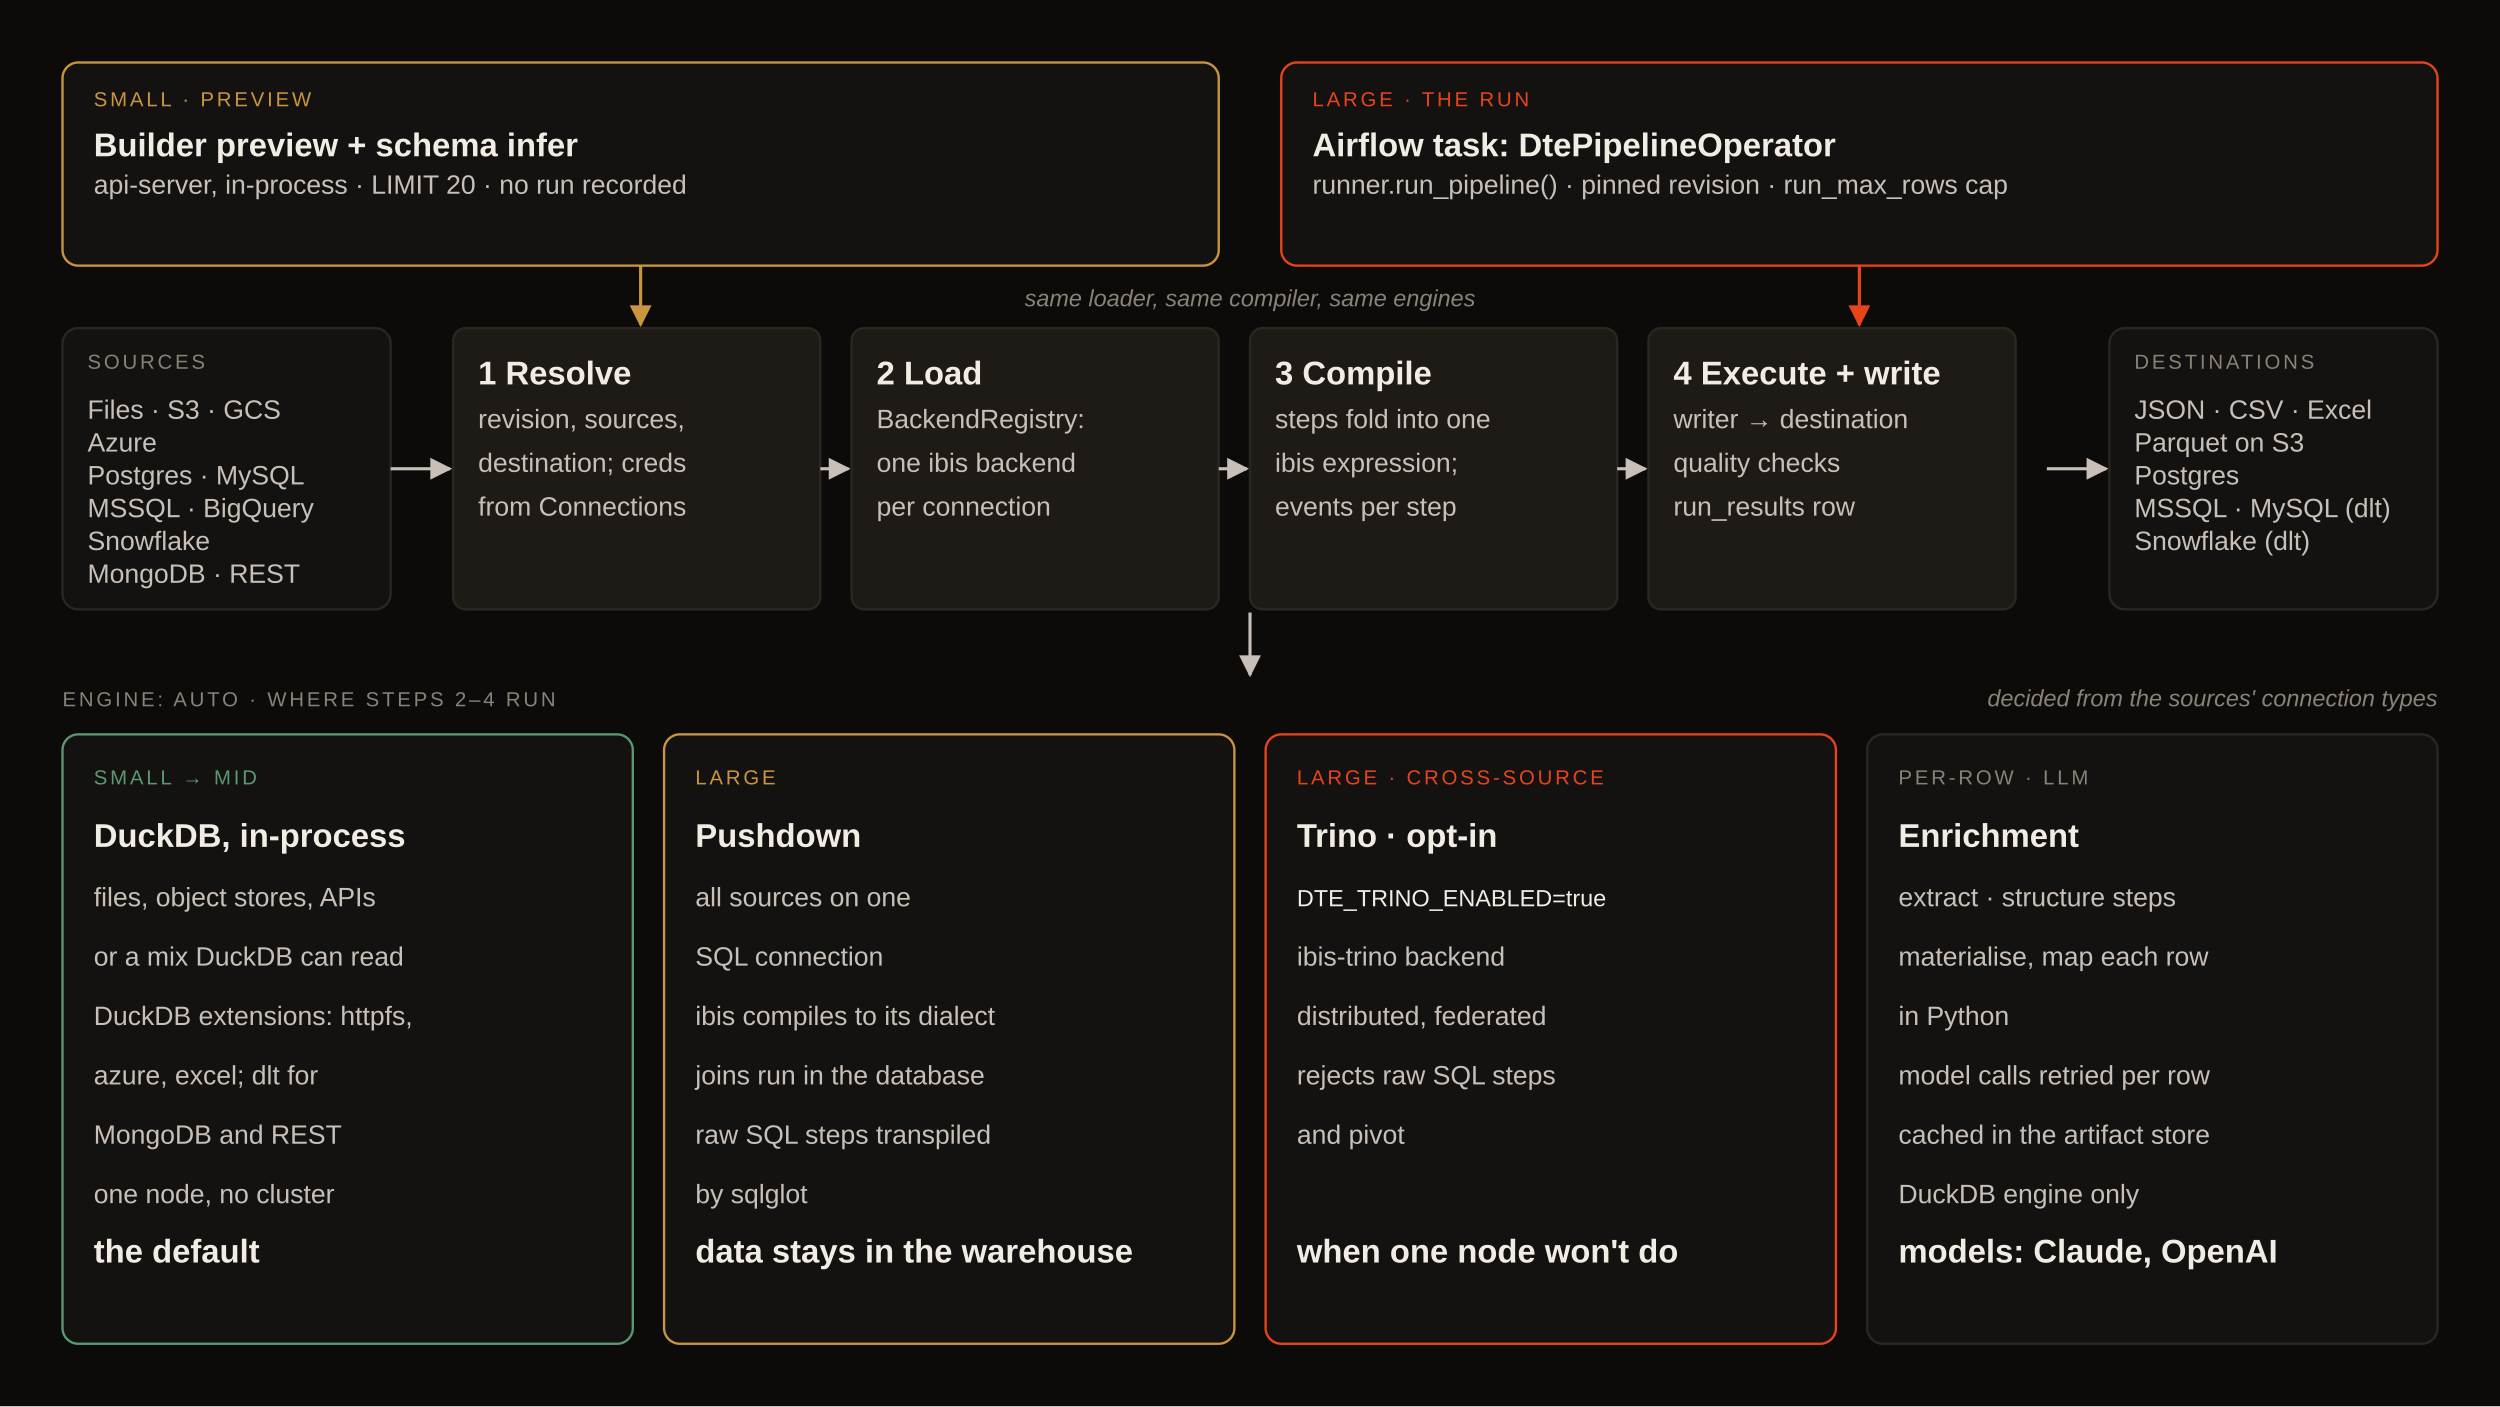
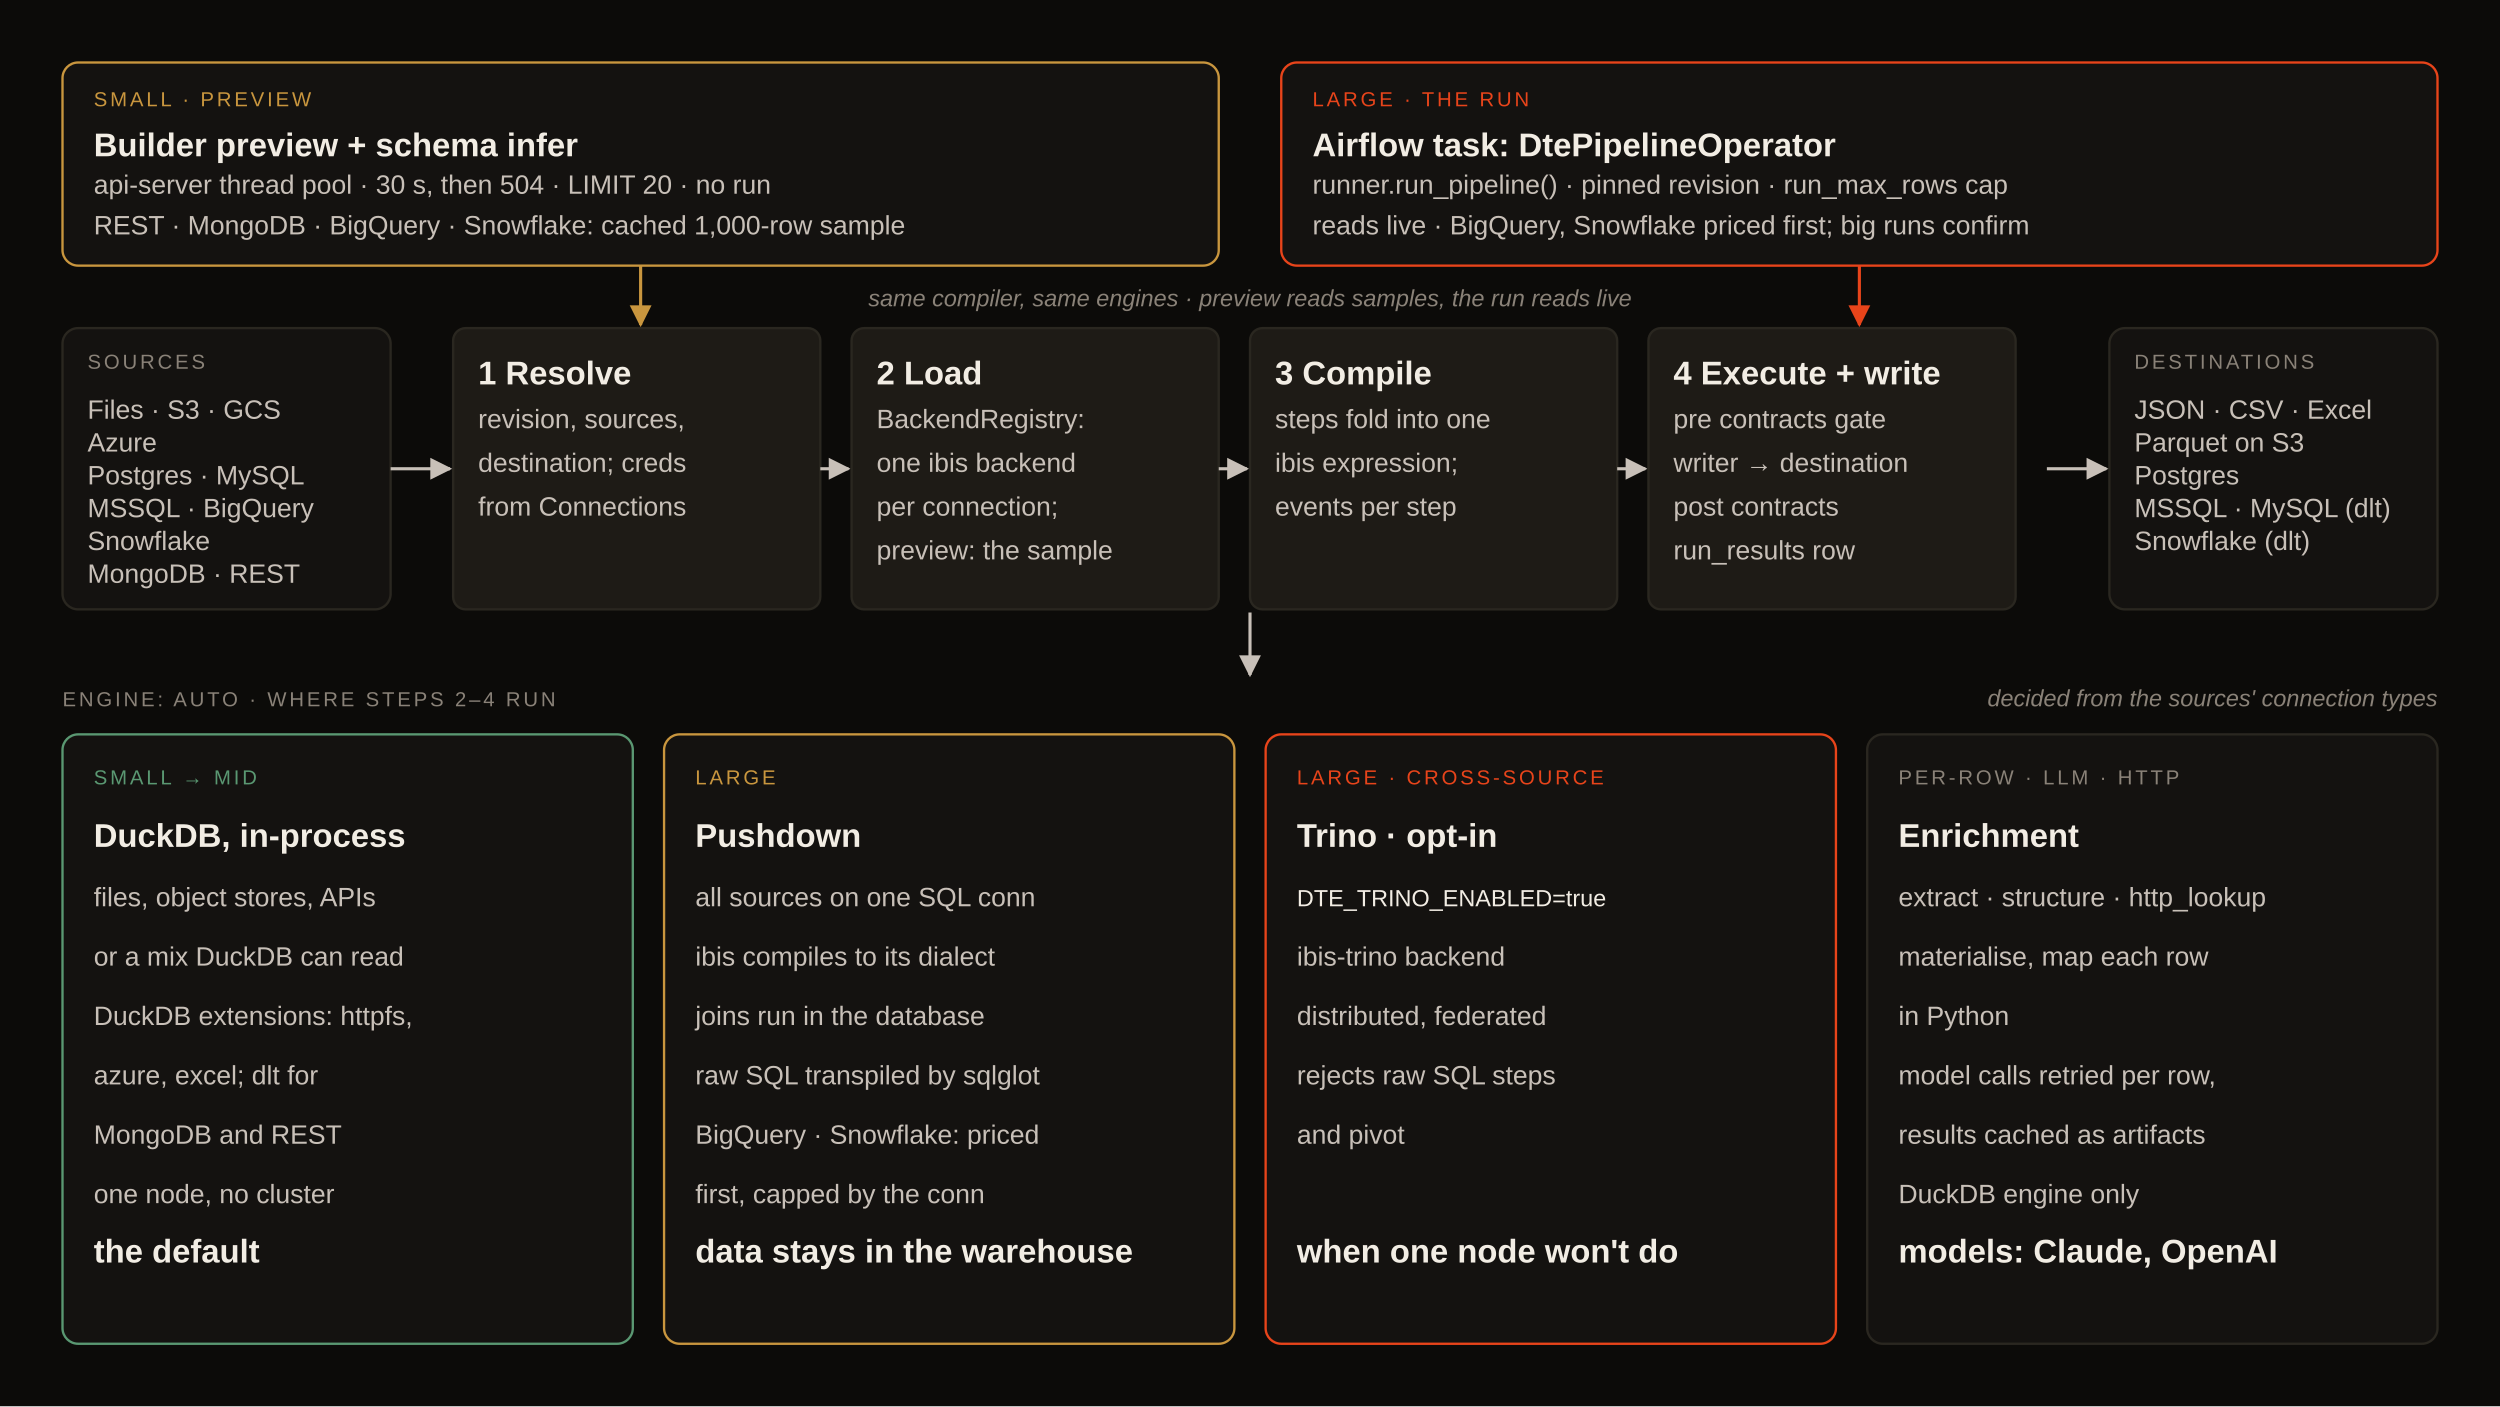
- <svg xmlns="http://www.w3.org/2000/svg" viewBox="0 0 1600 900" class="exe-svg" role="img" aria-label="How DTE runs a pipeline: preview runs in the api-server on a sample; a run is an Airflow task that resolves, loads, compiles to ibis and executes. engine auto picks DuckDB in-process, pushdown to the source database, or Trino.">
+ <svg xmlns="http://www.w3.org/2000/svg" viewBox="0 0 1600 900" class="exe-svg" role="img" aria-label="How DTE runs a pipeline: preview runs in the api-server, in a bounded thread pool with a 30 second timeout, reading cached samples of REST, MongoDB, BigQuery and Snowflake sources; a run is an Airflow task that resolves, loads live, compiles to ibis, gates on pre-write quality contracts and writes. BigQuery and Snowflake are priced before a run or live preview; big ones need a confirm. engine auto picks DuckDB in-process, pushdown to the source database, or Trino.">
  <style>
.exe-svg text { font-family: Outfit, "Helvetica Neue", Arial, sans-serif; }
.exe-b { font-size: 17px; fill: #c8c0b8; }
.exe-h { font-size: 21px; font-weight: 600; fill: #f2ede4; }
.exe-m { font-family: "Space Mono", Menlo, monospace !important; font-size: 15px; fill: #f2ede4; }
.exe-k, .exe-ka, .exe-kg, .exe-kn { font-family: "Space Mono", Menlo, monospace !important; font-size: 13px; letter-spacing: 0.14em; }
.exe-k { fill: #8a8278; } .exe-ka { fill: #e8441a; } .exe-kg { fill: #c9963e; } .exe-kn { fill: #5a9872; }
.exe-num { font-size: 15px; font-weight: 700; fill: #0c0b09; }
.exe-lab { font-size: 15px; font-style: italic; fill: #8a8278; }
</style>
  <defs>
    <marker id="exe-head-mu" viewBox="0 0 10 10" refX="9" refY="5" markerWidth="7" markerHeight="7" orient="auto-start-reverse">
      <path d="M0,0 L10,5 L0,10 z" fill="#c8c0b8" />
    </marker>
    <marker id="exe-head-ac" viewBox="0 0 10 10" refX="9" refY="5" markerWidth="7" markerHeight="7" orient="auto-start-reverse">
      <path d="M0,0 L10,5 L0,10 z" fill="#e8441a" />
    </marker>
    <marker id="exe-head-go" viewBox="0 0 10 10" refX="9" refY="5" markerWidth="7" markerHeight="7" orient="auto-start-reverse">
      <path d="M0,0 L10,5 L0,10 z" fill="#c9963e" />
    </marker>
  </defs>
  <rect width="1600" height="900" fill="#0c0b09" />
  <rect x="40" y="40" width="740" height="130" rx="10" fill="#141210" stroke="#c9963e" stroke-width="1.5" />
  <text x="60" y="68" class="exe-kg" text-anchor="start">SMALL · PREVIEW</text>
  <text x="60" y="100" class="exe-h" text-anchor="start">Builder preview + schema infer</text>
-   <text x="60" y="124" class="exe-b" text-anchor="start">api-server, in-process · LIMIT 20 · no run recorded</text>
+   <text x="60" y="124" class="exe-b" text-anchor="start">api-server thread pool · 30 s, then 504 · LIMIT 20 · no run</text>
+   <text x="60" y="150" class="exe-b" text-anchor="start">REST · MongoDB · BigQuery · Snowflake: cached 1,000-row sample</text>
  <rect x="820" y="40" width="740" height="130" rx="10" fill="#141210" stroke="#e8441a" stroke-width="1.5" />
  <text x="840" y="68" class="exe-ka" text-anchor="start">LARGE · THE RUN</text>
  <text x="840" y="100" class="exe-h" text-anchor="start">Airflow task: DtePipelineOperator</text>
  <text x="840" y="124" class="exe-b" text-anchor="start">runner.run_pipeline() · pinned revision · run_max_rows cap</text>
+   <text x="840" y="150" class="exe-b" text-anchor="start">reads live · BigQuery, Snowflake priced first; big runs confirm</text>
  <polyline points="410,170 410,208" fill="none" stroke="#c9963e" stroke-width="2" marker-end="url(#exe-head-go)" />
  <polyline points="1190,170 1190,208" fill="none" stroke="#e8441a" stroke-width="2" marker-end="url(#exe-head-ac)" />
-   <text x="800" y="196" class="exe-lab" text-anchor="middle">same loader, same compiler, same engines</text>
+   <text x="800" y="196" class="exe-lab" text-anchor="middle">same compiler, same engines · preview reads samples, the run reads live</text>
  <rect x="40" y="210" width="210" height="180" rx="10" fill="#141210" stroke="#2a2720" stroke-width="1.5" />
  <text x="56" y="236" class="exe-k" text-anchor="start">SOURCES</text>
  <text x="56" y="268" class="exe-b" text-anchor="start">Files · S3 · GCS</text>
  <text x="56" y="289" class="exe-b" text-anchor="start">Azure</text>
  <text x="56" y="310" class="exe-b" text-anchor="start">Postgres · MySQL</text>
  <text x="56" y="331" class="exe-b" text-anchor="start">MSSQL · BigQuery</text>
  <text x="56" y="352" class="exe-b" text-anchor="start">Snowflake</text>
  <text x="56" y="373" class="exe-b" text-anchor="start">MongoDB · REST</text>
  <rect x="290" y="210" width="235" height="180" rx="8" fill="#1e1b16" stroke="#2a2720" stroke-width="1.5" />
  <text x="306" y="246" class="exe-h" text-anchor="start">1  Resolve</text>
  <text x="306" y="274" class="exe-b" text-anchor="start">revision, sources,</text>
  <text x="306" y="302" class="exe-b" text-anchor="start">destination; creds</text>
  <text x="306" y="330" class="exe-b" text-anchor="start">from Connections</text>
  <polyline points="525,300 543,300" fill="none" stroke="#c8c0b8" stroke-width="2" marker-end="url(#exe-head-mu)" />
  <rect x="545" y="210" width="235" height="180" rx="8" fill="#1e1b16" stroke="#2a2720" stroke-width="1.5" />
  <text x="561" y="246" class="exe-h" text-anchor="start">2  Load</text>
  <text x="561" y="274" class="exe-b" text-anchor="start">BackendRegistry:</text>
  <text x="561" y="302" class="exe-b" text-anchor="start">one ibis backend</text>
-   <text x="561" y="330" class="exe-b" text-anchor="start">per connection</text>
+   <text x="561" y="330" class="exe-b" text-anchor="start">per connection;</text>
+   <text x="561" y="358" class="exe-b" text-anchor="start">preview: the sample</text>
  <polyline points="780,300 798,300" fill="none" stroke="#c8c0b8" stroke-width="2" marker-end="url(#exe-head-mu)" />
  <rect x="800" y="210" width="235" height="180" rx="8" fill="#1e1b16" stroke="#2a2720" stroke-width="1.5" />
  <text x="816" y="246" class="exe-h" text-anchor="start">3  Compile</text>
  <text x="816" y="274" class="exe-b" text-anchor="start">steps fold into one</text>
  <text x="816" y="302" class="exe-b" text-anchor="start">ibis expression;</text>
  <text x="816" y="330" class="exe-b" text-anchor="start">events per step</text>
  <polyline points="1035,300 1053,300" fill="none" stroke="#c8c0b8" stroke-width="2" marker-end="url(#exe-head-mu)" />
  <rect x="1055" y="210" width="235" height="180" rx="8" fill="#1e1b16" stroke="#2a2720" stroke-width="1.5" />
  <text x="1071" y="246" class="exe-h" text-anchor="start">4  Execute + write</text>
-   <text x="1071" y="274" class="exe-b" text-anchor="start">writer → destination</text>
-   <text x="1071" y="302" class="exe-b" text-anchor="start">quality checks</text>
-   <text x="1071" y="330" class="exe-b" text-anchor="start">run_results row</text>
+   <text x="1071" y="274" class="exe-b" text-anchor="start">pre contracts gate</text>
+   <text x="1071" y="302" class="exe-b" text-anchor="start">writer → destination</text>
+   <text x="1071" y="330" class="exe-b" text-anchor="start">post contracts</text>
+   <text x="1071" y="358" class="exe-b" text-anchor="start">run_results row</text>
  <rect x="1350" y="210" width="210" height="180" rx="10" fill="#141210" stroke="#2a2720" stroke-width="1.5" />
  <text x="1366" y="236" class="exe-k" text-anchor="start">DESTINATIONS</text>
  <text x="1366" y="268" class="exe-b" text-anchor="start">JSON · CSV · Excel</text>
  <text x="1366" y="289" class="exe-b" text-anchor="start">Parquet on S3</text>
  <text x="1366" y="310" class="exe-b" text-anchor="start">Postgres</text>
  <text x="1366" y="331" class="exe-b" text-anchor="start">MSSQL · MySQL (dlt)</text>
  <text x="1366" y="352" class="exe-b" text-anchor="start">Snowflake (dlt)</text>
  <polyline points="250,300 288,300" fill="none" stroke="#c8c0b8" stroke-width="2" marker-end="url(#exe-head-mu)" />
  <polyline points="1310,300 1348,300" fill="none" stroke="#c8c0b8" stroke-width="2" marker-end="url(#exe-head-mu)" />
  <polyline points="800,392 800,432" fill="none" stroke="#c8c0b8" stroke-width="2" marker-end="url(#exe-head-mu)" />
  <text x="40" y="452" class="exe-k" text-anchor="start">ENGINE: AUTO · WHERE STEPS 2–4 RUN</text>
  <text x="1560" y="452" class="exe-lab" text-anchor="end">decided from the sources' connection types</text>
  <rect x="40" y="470" width="365" height="390" rx="10" fill="#141210" stroke="#5a9872" stroke-width="1.5" />
  <text x="60" y="502" class="exe-kn" text-anchor="start">SMALL → MID</text>
  <text x="60" y="542" class="exe-h" text-anchor="start">DuckDB, in-process</text>
  <text x="60" y="580" class="exe-b" text-anchor="start">files, object stores, APIs</text>
  <text x="60" y="618" class="exe-b" text-anchor="start">or a mix DuckDB can read</text>
  <text x="60" y="656" class="exe-b" text-anchor="start">DuckDB extensions: httpfs,</text>
  <text x="60" y="694" class="exe-b" text-anchor="start">azure, excel; dlt for</text>
  <text x="60" y="732" class="exe-b" text-anchor="start">MongoDB and REST</text>
  <text x="60" y="770" class="exe-b" text-anchor="start">one node, no cluster</text>
  <text x="60" y="808" class="exe-h" text-anchor="start">the default</text>
  <rect x="425" y="470" width="365" height="390" rx="10" fill="#141210" stroke="#c9963e" stroke-width="1.5" />
  <text x="445" y="502" class="exe-kg" text-anchor="start">LARGE</text>
  <text x="445" y="542" class="exe-h" text-anchor="start">Pushdown</text>
-   <text x="445" y="580" class="exe-b" text-anchor="start">all sources on one</text>
-   <text x="445" y="618" class="exe-b" text-anchor="start">SQL connection</text>
-   <text x="445" y="656" class="exe-b" text-anchor="start">ibis compiles to its dialect</text>
-   <text x="445" y="694" class="exe-b" text-anchor="start">joins run in the database</text>
-   <text x="445" y="732" class="exe-b" text-anchor="start">raw SQL steps transpiled</text>
-   <text x="445" y="770" class="exe-b" text-anchor="start">by sqlglot</text>
+   <text x="445" y="580" class="exe-b" text-anchor="start">all sources on one SQL conn</text>
+   <text x="445" y="618" class="exe-b" text-anchor="start">ibis compiles to its dialect</text>
+   <text x="445" y="656" class="exe-b" text-anchor="start">joins run in the database</text>
+   <text x="445" y="694" class="exe-b" text-anchor="start">raw SQL transpiled by sqlglot</text>
+   <text x="445" y="732" class="exe-b" text-anchor="start">BigQuery · Snowflake: priced</text>
+   <text x="445" y="770" class="exe-b" text-anchor="start">first, capped by the conn</text>
  <text x="445" y="808" class="exe-h" text-anchor="start">data stays in the warehouse</text>
  <rect x="810" y="470" width="365" height="390" rx="10" fill="#141210" stroke="#e8441a" stroke-width="1.5" />
  <text x="830" y="502" class="exe-ka" text-anchor="start">LARGE · CROSS-SOURCE</text>
  <text x="830" y="542" class="exe-h" text-anchor="start">Trino · opt-in</text>
  <text x="830" y="580" class="exe-m" text-anchor="start">DTE_TRINO_ENABLED=true</text>
  <text x="830" y="618" class="exe-b" text-anchor="start">ibis-trino backend</text>
  <text x="830" y="656" class="exe-b" text-anchor="start">distributed, federated</text>
  <text x="830" y="694" class="exe-b" text-anchor="start">rejects raw SQL steps</text>
  <text x="830" y="732" class="exe-b" text-anchor="start">and pivot</text>
  <text x="830" y="770" class="exe-b" text-anchor="start" />
  <text x="830" y="808" class="exe-h" text-anchor="start">when one node won't do</text>
  <rect x="1195" y="470" width="365" height="390" rx="10" fill="#141210" stroke="#2a2720" stroke-width="1.5" />
-   <text x="1215" y="502" class="exe-k" text-anchor="start">PER-ROW · LLM</text>
+   <text x="1215" y="502" class="exe-k" text-anchor="start">PER-ROW · LLM · HTTP</text>
  <text x="1215" y="542" class="exe-h" text-anchor="start">Enrichment</text>
-   <text x="1215" y="580" class="exe-b" text-anchor="start">extract · structure steps</text>
+   <text x="1215" y="580" class="exe-b" text-anchor="start">extract · structure · http_lookup</text>
  <text x="1215" y="618" class="exe-b" text-anchor="start">materialise, map each row</text>
  <text x="1215" y="656" class="exe-b" text-anchor="start">in Python</text>
-   <text x="1215" y="694" class="exe-b" text-anchor="start">model calls retried per row</text>
-   <text x="1215" y="732" class="exe-b" text-anchor="start">cached in the artifact store</text>
+   <text x="1215" y="694" class="exe-b" text-anchor="start">model calls retried per row,</text>
+   <text x="1215" y="732" class="exe-b" text-anchor="start">results cached as artifacts</text>
  <text x="1215" y="770" class="exe-b" text-anchor="start">DuckDB engine only</text>
  <text x="1215" y="808" class="exe-h" text-anchor="start">models: Claude, OpenAI</text>
</svg>
